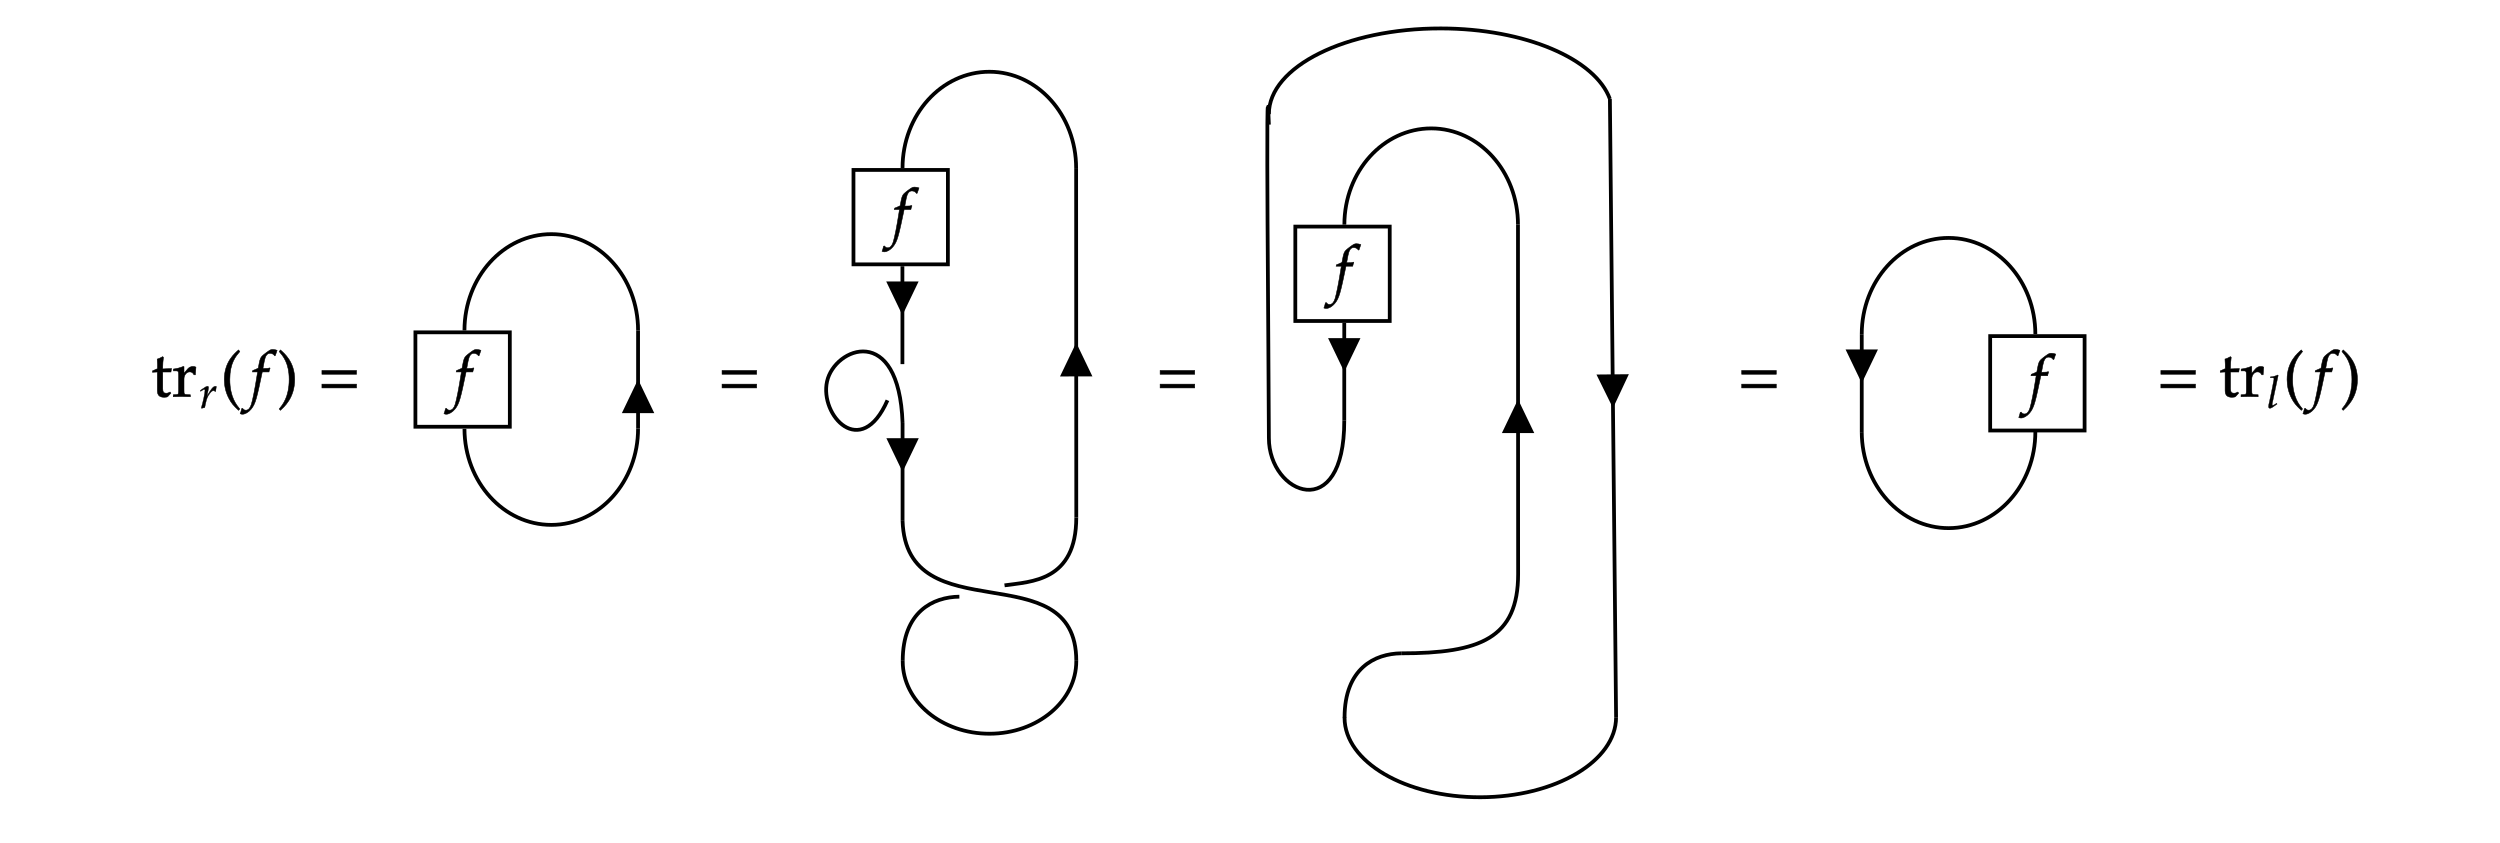
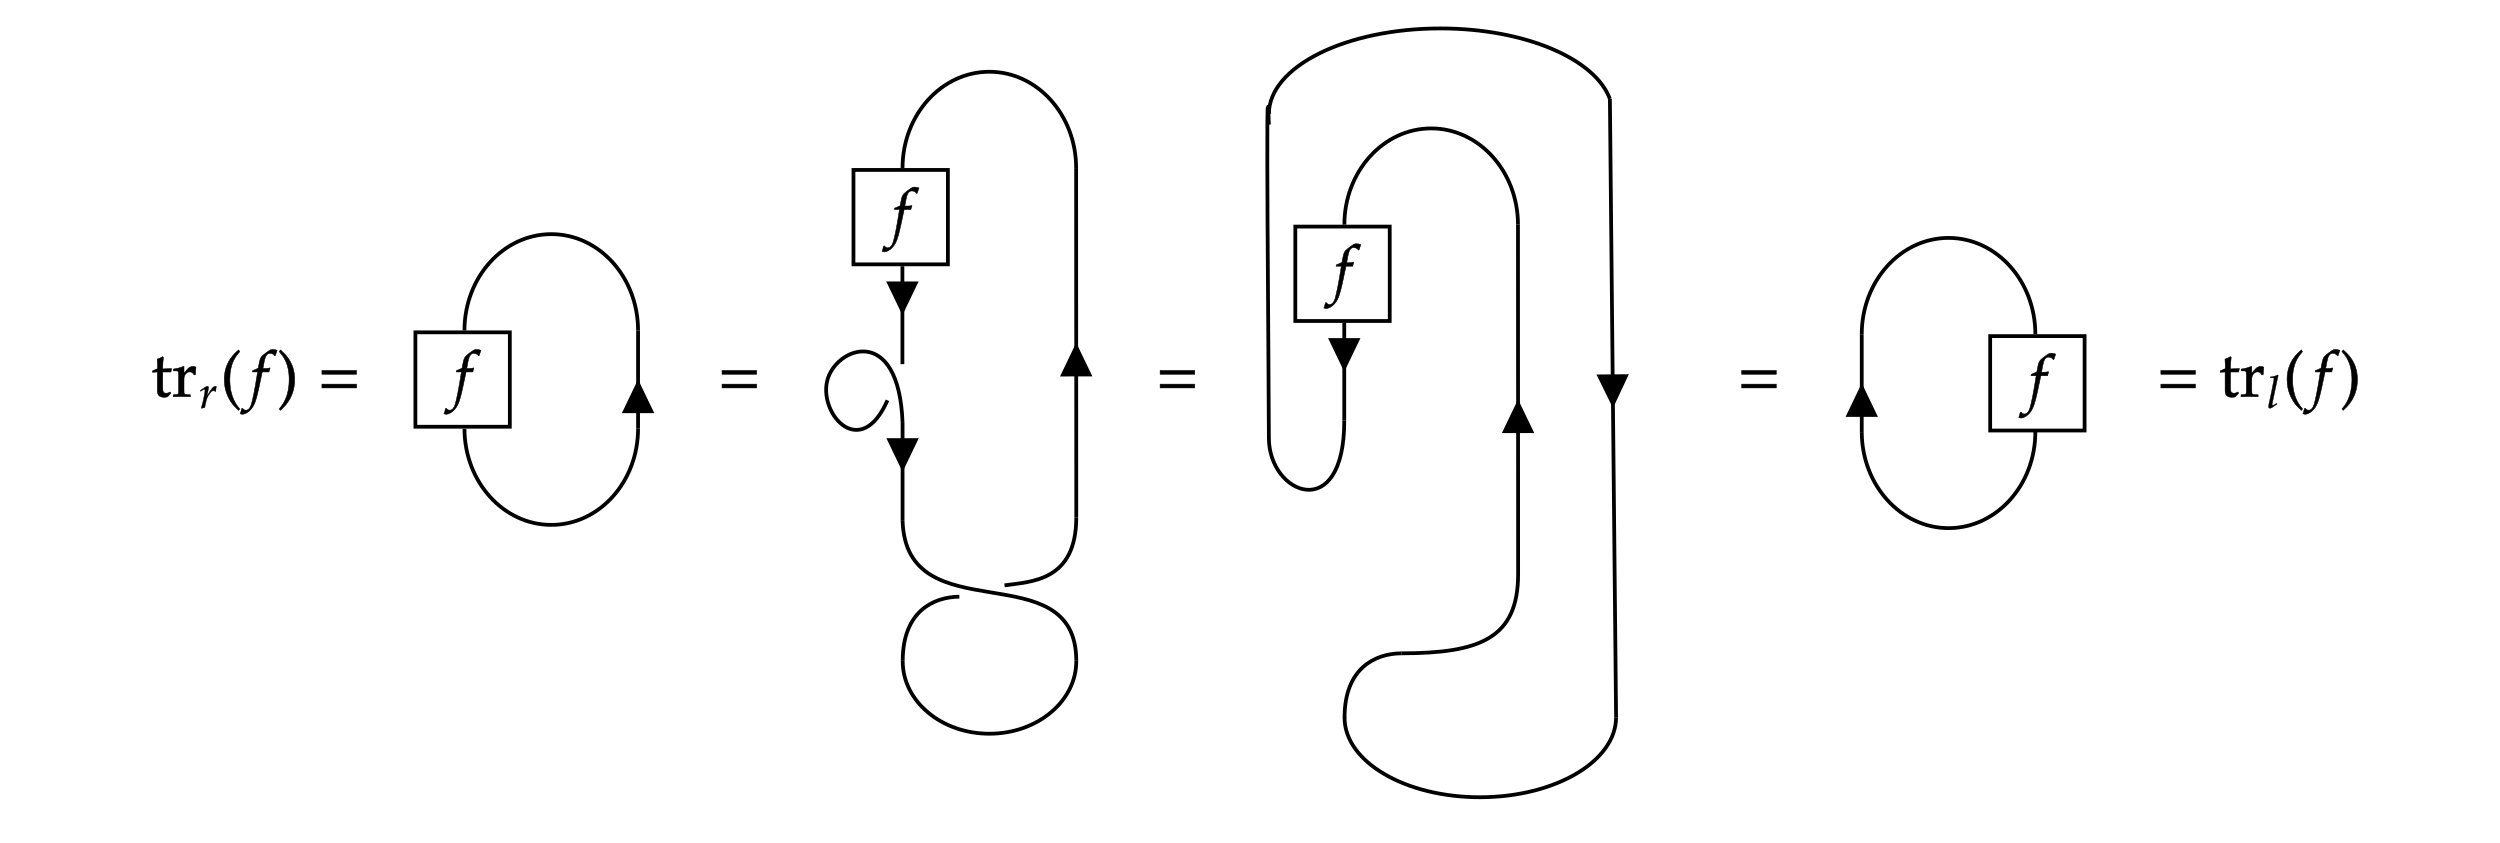
<svg xmlns="http://www.w3.org/2000/svg" x="0" y="0" width="662" height="223" style="         width:662px;         height:223px;         background: #FFF;         fill: none; ">
  <svg class="role-diagram-draw-area">
    <g class="shapes-region" style="stroke: black; fill: none;">
      <g class="composite-shape">
        <path class="real" d=" M110,88 L135,88 L135,113 L110,113 Z" style="stroke-width: 1; stroke: rgb(0, 0, 0); fill: none; fill-opacity: 1;" />
      </g>
      <g class="composite-shape">
        <path class="real" d=" M122.99,87.5 C122.99,87.49 122.99,87.48 122.99,87.47 C123.01,73.39 133.32,61.99 146.01,62 C158.69,62.02 168.96,73.43 168.96,87.5 L145.98,87.5 Z" style="stroke-width: 1; stroke: none; fill: none; fill-opacity: 1;" />
        <path class="real" d=" M122.99,87.5 C122.99,87.49 122.99,87.48 122.99,87.47 C123.01,73.39 133.32,61.99 146.01,62 C158.69,62.02 168.96,73.43 168.96,87.5" style="stroke-width: 1; stroke: rgb(0, 0, 0); fill: none; fill-opacity: 1;" />
      </g>
      <g class="composite-shape">
        <path class="real" d=" M168.96,113.42 C168.96,113.43 168.96,113.44 168.96,113.45 C168.99,127.53 158.72,138.97 146.03,138.99 C133.34,139.02 123.04,127.64 122.99,113.57 L145.98,113.5 Z" style="stroke-width: 1; stroke: none; fill: none; fill-opacity: 1;" />
        <path class="real" d=" M168.96,113.42 C168.96,113.43 168.96,113.44 168.96,113.45 C168.99,127.53 158.72,138.97 146.03,138.99 C133.34,139.02 123.04,127.64 122.99,113.57" style="stroke-width: 1; stroke: rgb(0, 0, 0); fill: none; fill-opacity: 1;" />
      </g>
      <g class="arrow-line">
        <path class="connection real" stroke-dasharray="" d="  M168.96,87.5 L168.96,113.42" style="stroke: rgb(0, 0, 0); stroke-width: 1; fill: none; fill-opacity: 1;" />
        <g>
          <g stroke="none" fill="#000" transform="matrix(6.123233995736766e-17,1,-1,6.123233995736766e-17,168.959,100.4608)" style="stroke: none; fill: rgb(0, 0, 0); stroke-width: 1;">
            <path d=" M8.93,-4.29 L0,0 L8.93,4.29 Z" />
          </g>
        </g>
      </g>
      <g class="composite-shape">
        <path class="real" d=" M226,45 L251,45 L251,70 L226,70 Z" style="stroke-width: 1; stroke: rgb(0, 0, 0); fill: none; fill-opacity: 1;" />
      </g>
      <g class="composite-shape">
        <path class="real" d=" M238.99,44.5 C238.99,44.49 238.99,44.48 238.99,44.47 C239.01,30.39 249.32,18.99 262.01,19 C274.69,19.02 284.96,30.43 284.96,44.5 L261.98,44.5 Z" style="stroke-width: 1; stroke: none; fill: none; fill-opacity: 1;" />
        <path class="real" d=" M238.99,44.5 C238.99,44.49 238.99,44.48 238.99,44.47 C239.01,30.39 249.32,18.99 262.01,19 C274.69,19.02 284.96,30.43 284.96,44.5" style="stroke-width: 1; stroke: rgb(0, 0, 0); fill: none; fill-opacity: 1;" />
      </g>
      <g class="arrow-line">
        <path class="connection real" stroke-dasharray="" d="  M284.96,44.5 L285,137" style="stroke: rgb(0, 0, 0); stroke-width: 1; fill: none; fill-opacity: 1;" />
        <g>
          <g stroke="none" fill="#000" transform="matrix(0.0005235988,0.9999999,-0.9999999,0.0005235988,284.9795,90.74846)" style="stroke: none; fill: rgb(0, 0, 0); stroke-width: 1;">
            <path d=" M8.93,-4.29 L0,0 L8.93,4.29 Z" />
          </g>
        </g>
      </g>
      <g class="arrow-line">
        <path class="connection real" stroke-dasharray="" d="  M235,106 C228,122 217,110 219,101 C221,92 238.06,85.29 239,112" style="stroke: rgb(0, 0, 0); stroke-width: 1; fill: none; fill-opacity: 1;" />
      </g>
      <g class="arrow-line">
        <path class="connection real" stroke-dasharray="" d="  M238.96,70.5 L238.96,96.42" style="stroke: rgb(0, 0, 0); stroke-width: 1; fill: none; fill-opacity: 1;" />
        <g>
          <g stroke="none" fill="#000" transform="matrix(-1.8369701987210297e-16,-1,1,-1.8369701987210297e-16,238.959,83.46083)" style="stroke: none; fill: rgb(0, 0, 0); stroke-width: 1;">
            <path d=" M8.93,-4.29 L0,0 L8.93,4.29 Z" />
          </g>
        </g>
      </g>
      <g class="arrow-line">
        <path class="connection real" stroke-dasharray="" d="  M239,112 L239,137.93" style="stroke: rgb(0, 0, 0); stroke-width: 1; fill: none; fill-opacity: 1;" />
        <g>
          <g stroke="none" fill="#000" transform="matrix(-1.8369701987210297e-16,-1,1,-1.8369701987210297e-16,238.9999,124.9639)" style="stroke: none; fill: rgb(0, 0, 0); stroke-width: 1;">
            <path d=" M8.93,-4.29 L0,0 L8.93,4.29 Z" />
          </g>
        </g>
      </g>
      <g class="arrow-line">
        <path class="connection real" stroke-dasharray="" d="  M239,137.93 C240,168 285,146 285,175" style="stroke: rgb(0, 0, 0); stroke-width: 1; fill: none; fill-opacity: 1;" />
      </g>
      <g class="arrow-line">
        <path class="connection real" stroke-dasharray="" d="  M285,137 C285,154 273,154 266,155" style="stroke: rgb(0, 0, 0); stroke-width: 1; fill: none; fill-opacity: 1;" />
      </g>
      <g class="arrow-line">
        <path class="connection real" stroke-dasharray="" d="  M254.04,158 C247.04,158.08 239.04,162 239.04,175" style="stroke: rgb(0, 0, 0); stroke-width: 1; fill: none; fill-opacity: 1;" />
      </g>
      <g class="composite-shape">
        <path class="real" d=" M285,175 C285,175.01 285,175.02 285,175.03 C285.03,185.63 274.77,194.25 262.07,194.29 C249.38,194.33 239.07,185.77 239.04,175.16 C239.04,175.11 239.04,175.06 239.04,175 L262.02,175.1 Z" style="stroke-width: 1; stroke: none; fill: none; fill-opacity: 1;" />
        <path class="real" d=" M285,175 C285,175.01 285,175.02 285,175.03 C285.03,185.63 274.77,194.25 262.07,194.29 C249.38,194.33 239.07,185.77 239.04,175.16 C239.04,175.11 239.04,175.06 239.04,175" style="stroke-width: 1; stroke: rgb(0, 0, 0); fill: none; fill-opacity: 1;" />
      </g>
      <g class="composite-shape">
        <path class="real" d=" M343,60 L368,60 L368,85 L343,85 Z" style="stroke-width: 1; stroke: rgb(0, 0, 0); fill: none; fill-opacity: 1;" />
      </g>
      <g class="composite-shape">
        <path class="real" d=" M355.99,59.5 C355.99,59.49 355.99,59.48 355.99,59.47 C356.01,45.39 366.32,33.99 379.01,34 C391.69,34.02 401.96,45.43 401.96,59.5 L378.98,59.5 Z" style="stroke-width: 1; stroke: none; fill: none; fill-opacity: 1;" />
        <path class="real" d=" M355.99,59.5 C355.99,59.49 355.99,59.48 355.99,59.47 C356.01,45.39 366.32,33.99 379.01,34 C391.69,34.02 401.96,45.43 401.96,59.5" style="stroke-width: 1; stroke: rgb(0, 0, 0); fill: none; fill-opacity: 1;" />
      </g>
      <g class="arrow-line">
        <path class="connection real" stroke-dasharray="" d="  M401.96,59.5 L402,152" style="stroke: rgb(0, 0, 0); stroke-width: 1; fill: none; fill-opacity: 1;" />
        <g>
          <g stroke="none" fill="#000" transform="matrix(0.0005235988,0.9999999,-0.9999999,0.0005235988,401.9795,105.7485)" style="stroke: none; fill: rgb(0, 0, 0); stroke-width: 1;">
            <path d=" M8.93,-4.29 L0,0 L8.93,4.29 Z" />
          </g>
        </g>
      </g>
      <g class="arrow-line">
        <path class="connection real" stroke-dasharray="" d="  M355.96,111.42 C356,139 336,131 336,116 C336,101 335.06,6.29 336,33" style="stroke: rgb(0, 0, 0); stroke-width: 1; fill: none; fill-opacity: 1;" />
      </g>
      <g class="arrow-line">
        <path class="connection real" stroke-dasharray="" d="  M355.96,85.5 L355.96,111.42" style="stroke: rgb(0, 0, 0); stroke-width: 1; fill: none; fill-opacity: 1;" />
        <g>
          <g stroke="none" fill="#000" transform="matrix(-1.8369701987210297e-16,-1,1,-1.8369701987210297e-16,355.959,98.46083)" style="stroke: none; fill: rgb(0, 0, 0); stroke-width: 1;">
            <path d=" M8.93,-4.29 L0,0 L8.93,4.29 Z" />
          </g>
        </g>
      </g>
      <g class="arrow-line">
        <path class="connection real" stroke-dasharray="" d="  M426.3,26.22 L427.94,189.91" style="stroke: rgb(0, 0, 0); stroke-width: 1; fill: none; fill-opacity: 1;" />
        <g>
          <g stroke="none" fill="#000" transform="matrix(-0.009948213,-0.9999505,0.9999505,-0.009948213,427.1195,108.0639)" style="stroke: none; fill: rgb(0, 0, 0); stroke-width: 1;">
            <path d=" M8.93,-4.29 L0,0 L8.93,4.29 Z" />
          </g>
        </g>
      </g>
      <g class="arrow-line">
        <path class="connection real" stroke-dasharray="" d="  M402,152 C402,169 392,173 371.04,173" style="stroke: rgb(0, 0, 0); stroke-width: 1; fill: none; fill-opacity: 1;" />
      </g>
      <g class="arrow-line">
        <path class="connection real" stroke-dasharray="" d="  M371.04,173 C364.04,173.08 356.04,177 356.04,190" style="stroke: rgb(0, 0, 0); stroke-width: 1; fill: none; fill-opacity: 1;" />
      </g>
      <g class="composite-shape">
        <path class="real" d=" M427.94,189.91 C427.94,201.56 411.89,211.05 392.05,211.11 C372.2,211.17 356.08,201.76 356.04,190.09 C356.04,190.01 356.04,189.92 356.04,189.84 L391.99,189.98 Z" style="stroke-width: 1; stroke: none; fill: none; fill-opacity: 1;" />
        <path class="real" d=" M427.94,189.91 C427.94,201.56 411.89,211.05 392.05,211.11 C372.2,211.17 356.08,201.76 356.04,190.09 C356.04,190.01 356.04,189.92 356.04,189.84" style="stroke-width: 1; stroke: rgb(0, 0, 0); fill: none; fill-opacity: 1;" />
      </g>
      <g class="composite-shape">
        <path class="real" d=" M336,30.24 C336,30.22 336,30.2 336,30.18 C336.02,17.64 356.41,7.5 381.54,7.53 C403.89,7.56 422.47,15.62 426.3,26.22 L381.52,30.24 Z" style="stroke-width: 1; stroke: none; fill: none; fill-opacity: 1;" />
        <path class="real" d=" M336,30.24 C336,30.22 336,30.2 336,30.18 C336.02,17.64 356.41,7.5 381.54,7.53 C403.89,7.56 422.47,15.62 426.3,26.22" style="stroke-width: 1; stroke: rgb(0, 0, 0); fill: none; fill-opacity: 1;" />
      </g>
      <g class="composite-shape">
        <path class="real" d=" M527,89 L552,89 L552,114 L527,114 Z" style="stroke-width: 1; stroke: rgb(0, 0, 0); fill: none; fill-opacity: 1;" />
      </g>
      <g class="composite-shape">
        <path class="real" d=" M492.99,88.5 C492.99,88.49 492.99,88.48 492.99,88.47 C493.01,74.39 503.32,62.99 516.01,63 C528.69,63.02 538.96,74.43 538.96,88.5 L515.98,88.5 Z" style="stroke-width: 1; stroke: none; fill: none; fill-opacity: 1;" />
        <path class="real" d=" M492.99,88.5 C492.99,88.49 492.99,88.48 492.99,88.47 C493.01,74.39 503.32,62.99 516.01,63 C528.69,63.02 538.96,74.43 538.96,88.5" style="stroke-width: 1; stroke: rgb(0, 0, 0); fill: none; fill-opacity: 1;" />
      </g>
      <g class="composite-shape">
        <path class="real" d=" M538.96,114.28 C538.96,114.29 538.96,114.3 538.96,114.31 C538.99,128.39 528.72,139.82 516.03,139.85 C503.34,139.87 493.04,128.49 492.99,114.42 L515.98,114.35 Z" style="stroke-width: 1; stroke: none; fill: none; fill-opacity: 1;" />
        <path class="real" d=" M538.96,114.28 C538.96,114.29 538.96,114.3 538.96,114.31 C538.99,128.39 528.72,139.82 516.03,139.85 C503.34,139.87 493.04,128.49 492.99,114.42" style="stroke-width: 1; stroke: rgb(0, 0, 0); fill: none; fill-opacity: 1;" />
      </g>
      <g class="arrow-line">
        <path class="connection real" stroke-dasharray="" d="  M492.99,88.5 L492.99,114.42" style="stroke: rgb(0, 0, 0); stroke-width: 1; fill: none; fill-opacity: 1;" />
        <g>
-           <g stroke="none" fill="#000" transform="matrix(-1.8369701987210297e-16,-1,1,-1.8369701987210297e-16,492.9944,101.4608)" style="stroke: none; fill: rgb(0, 0, 0); stroke-width: 1;">
+           <g stroke="none" fill="#000" transform="matrix(6.123233995736766e-17,1,-1,6.123233995736766e-17,492.9944,101.4608)" style="stroke: none; fill: rgb(0, 0, 0); stroke-width: 1;">
            <path d=" M8.93,-4.29 L0,0 L8.93,4.29 Z" />
          </g>
        </g>
      </g>
      <g />
    </g>
    <g />
    <g />
    <g />
  </svg>
  <svg width="660" height="221" style="width:660px;height:221px;font-family:Asana-Math, Asana;background:#FFF;">
    <g>
      <g>
        <g>
          <g transform="matrix(1,0,0,1,118,105)">
            <path transform="matrix(0.017,0,0,-0.017,0,0)" d="M345 437L329 437L350 549C366 635 394 673 440 673C470 673 497 658 512 634L522 638C527 654 537 685 545 705L550 720C534 727 503 733 480 733C469 733 453 730 445 726C421 715 339 654 316 630C294 608 282 578 271 521L256 442C215 422 195 414 170 405L165 383L246 383L237 327C207 132 170 -54 148 -123C130 -182 100 -213 64 -213C41 -213 30 -206 12 -184L-2 -188C-6 -211 -20 -259 -25 -268C-16 -273 -1 -276 10 -276C51 -276 105 -245 144 -198C215 -114 235 -18 319 383L423 383C427 402 434 425 440 439L436 446C407 439 408 437 345 437Z" stroke="rgb(0,0,0)" stroke-opacity="1" stroke-width="8" fill="rgb(0,0,0)" fill-opacity="1" />
          </g>
        </g>
      </g>
    </g>
    <g>
      <g>
        <g>
          <g transform="matrix(1,0,0,1,40,105)">
            <path transform="matrix(0.017,0,0,-0.017,0,0)" d="M98 382L98 94C98 20 131 -12 208 -12C231 -12 255 -7 261 0L309 53L296 70C271 56 256 51 237 51C198 51 182 71 182 120L182 382L310 382L319 436L182 430L182 468C182 510 185 546 193 610L181 621C157 606 127 593 96 583C99 553 100 534 100 504L100 434L22 399L22 378ZM348 400L385 400C425 400 429 393 429 327L429 102C429 39 426 32 392 30L346 27L346 -3C418 -1 444 0 469 0C489 0 489 0 612 -3L612 27L560 30C515 33 513 36 513 102L513 274C513 334 553 384 602 384C632 384 653 370 669 338L690 338L699 458C688 465 670 469 652 469C622 469 590 453 569 428L513 362L513 465L504 469C453 448 401 434 348 428Z" stroke="rgb(0,0,0)" stroke-opacity="1" stroke-width="8" fill="rgb(0,0,0)" fill-opacity="1" />
          </g>
        </g>
        <g>
          <g>
            <g>
              <g>
                <g transform="matrix(1,0,0,1,52.73438,108.0094)">
                  <path transform="matrix(0.0119,0,0,-0.0119,0,0)" d="M368 365C371 403 376 435 384 476C373 481 369 482 364 482C333 482 302 458 266 407C227 351 188 291 172 256L204 408C208 425 210 438 210 450C210 470 202 482 187 482C166 482 128 461 54 408L26 388L33 368L65 389C93 407 104 412 113 412C123 412 130 403 130 390C130 332 87 126 47 -2L57 -9C72 -4 88 -1 111 4L124 6L150 126C168 209 191 262 235 319C269 363 296 384 318 384C333 384 343 379 354 365Z" stroke="rgb(0,0,0)" stroke-opacity="1" stroke-width="8" fill="rgb(0,0,0)" fill-opacity="1" />
                </g>
              </g>
            </g>
          </g>
        </g>
        <g>
          <g transform="matrix(1,0,0,1,58.375,105)">
            <path transform="matrix(0.017,0,0,-0.017,0,0)" d="M146 266C146 526 243 632 301 700L282 726C225 675 60 542 60 266C60 159 85 58 133 -32C168 -99 200 -138 282 -215L301 -194C255 -137 146 -15 146 266Z" stroke="rgb(0,0,0)" stroke-opacity="1" stroke-width="8" fill="rgb(0,0,0)" fill-opacity="1" />
          </g>
        </g>
        <g>
          <g transform="matrix(1,0,0,1,64.03125,105)">
            <path transform="matrix(0.017,0,0,-0.017,0,0)" d="M345 437L329 437L350 549C366 635 394 673 440 673C470 673 497 658 512 634L522 638C527 654 537 685 545 705L550 720C534 727 503 733 480 733C469 733 453 730 445 726C421 715 339 654 316 630C294 608 282 578 271 521L256 442C215 422 195 414 170 405L165 383L246 383L237 327C207 132 170 -54 148 -123C130 -182 100 -213 64 -213C41 -213 30 -206 12 -184L-2 -188C-6 -211 -20 -259 -25 -268C-16 -273 -1 -276 10 -276C51 -276 105 -245 144 -198C215 -114 235 -18 319 383L423 383C427 402 434 425 440 439L436 446C407 439 408 437 345 437Z" stroke="rgb(0,0,0)" stroke-opacity="1" stroke-width="8" fill="rgb(0,0,0)" fill-opacity="1" />
          </g>
        </g>
        <g>
          <g transform="matrix(1,0,0,1,73.39062,105)">
            <path transform="matrix(0.017,0,0,-0.017,0,0)" d="M51 726L32 700C87 636 187 526 187 266C187 -10 83 -131 32 -194L51 -215C104 -165 273 -23 273 265C273 542 108 675 51 726Z" stroke="rgb(0,0,0)" stroke-opacity="1" stroke-width="8" fill="rgb(0,0,0)" fill-opacity="1" />
          </g>
        </g>
        <g>
          <g transform="matrix(1,0,0,1,84.14062,105)">
            <path transform="matrix(0.017,0,0,-0.017,0,0)" d="M604 347L604 406L65 406L65 347ZM604 134L604 193L65 193L65 134Z" stroke="rgb(0,0,0)" stroke-opacity="1" stroke-width="8" fill="rgb(0,0,0)" fill-opacity="1" />
          </g>
        </g>
      </g>
    </g>
    <g>
      <g>
        <g>
          <g transform="matrix(1,0,0,1,190.0938,105)">
            <path transform="matrix(0.017,0,0,-0.017,0,0)" d="M604 347L604 406L65 406L65 347ZM604 134L604 193L65 193L65 134Z" stroke="rgb(0,0,0)" stroke-opacity="1" stroke-width="8" fill="rgb(0,0,0)" fill-opacity="1" />
          </g>
        </g>
      </g>
    </g>
    <g>
      <g>
        <g>
          <g transform="matrix(1,0,0,1,234,62)">
            <path transform="matrix(0.017,0,0,-0.017,0,0)" d="M345 437L329 437L350 549C366 635 394 673 440 673C470 673 497 658 512 634L522 638C527 654 537 685 545 705L550 720C534 727 503 733 480 733C469 733 453 730 445 726C421 715 339 654 316 630C294 608 282 578 271 521L256 442C215 422 195 414 170 405L165 383L246 383L237 327C207 132 170 -54 148 -123C130 -182 100 -213 64 -213C41 -213 30 -206 12 -184L-2 -188C-6 -211 -20 -259 -25 -268C-16 -273 -1 -276 10 -276C51 -276 105 -245 144 -198C215 -114 235 -18 319 383L423 383C427 402 434 425 440 439L436 446C407 439 408 437 345 437Z" stroke="rgb(0,0,0)" stroke-opacity="1" stroke-width="8" fill="rgb(0,0,0)" fill-opacity="1" />
          </g>
        </g>
      </g>
    </g>
    <g>
      <g>
        <g>
          <g transform="matrix(1,0,0,1,306.0938,105)">
            <path transform="matrix(0.017,0,0,-0.017,0,0)" d="M604 347L604 406L65 406L65 347ZM604 134L604 193L65 193L65 134Z" stroke="rgb(0,0,0)" stroke-opacity="1" stroke-width="8" fill="rgb(0,0,0)" fill-opacity="1" />
          </g>
        </g>
      </g>
    </g>
    <g>
      <g>
        <g>
          <g transform="matrix(1,0,0,1,351,77)">
            <path transform="matrix(0.017,0,0,-0.017,0,0)" d="M345 437L329 437L350 549C366 635 394 673 440 673C470 673 497 658 512 634L522 638C527 654 537 685 545 705L550 720C534 727 503 733 480 733C469 733 453 730 445 726C421 715 339 654 316 630C294 608 282 578 271 521L256 442C215 422 195 414 170 405L165 383L246 383L237 327C207 132 170 -54 148 -123C130 -182 100 -213 64 -213C41 -213 30 -206 12 -184L-2 -188C-6 -211 -20 -259 -25 -268C-16 -273 -1 -276 10 -276C51 -276 105 -245 144 -198C215 -114 235 -18 319 383L423 383C427 402 434 425 440 439L436 446C407 439 408 437 345 437Z" stroke="rgb(0,0,0)" stroke-opacity="1" stroke-width="8" fill="rgb(0,0,0)" fill-opacity="1" />
          </g>
        </g>
      </g>
    </g>
    <g>
      <g>
        <g>
          <g transform="matrix(1,0,0,1,460.0938,105)">
            <path transform="matrix(0.017,0,0,-0.017,0,0)" d="M604 347L604 406L65 406L65 347ZM604 134L604 193L65 193L65 134Z" stroke="rgb(0,0,0)" stroke-opacity="1" stroke-width="8" fill="rgb(0,0,0)" fill-opacity="1" />
          </g>
        </g>
      </g>
    </g>
    <g>
      <g>
        <g>
          <g transform="matrix(1,0,0,1,535,106)">
            <path transform="matrix(0.017,0,0,-0.017,0,0)" d="M345 437L329 437L350 549C366 635 394 673 440 673C470 673 497 658 512 634L522 638C527 654 537 685 545 705L550 720C534 727 503 733 480 733C469 733 453 730 445 726C421 715 339 654 316 630C294 608 282 578 271 521L256 442C215 422 195 414 170 405L165 383L246 383L237 327C207 132 170 -54 148 -123C130 -182 100 -213 64 -213C41 -213 30 -206 12 -184L-2 -188C-6 -211 -20 -259 -25 -268C-16 -273 -1 -276 10 -276C51 -276 105 -245 144 -198C215 -114 235 -18 319 383L423 383C427 402 434 425 440 439L436 446C407 439 408 437 345 437Z" stroke="rgb(0,0,0)" stroke-opacity="1" stroke-width="8" fill="rgb(0,0,0)" fill-opacity="1" />
          </g>
        </g>
      </g>
    </g>
    <g>
      <g>
        <g>
          <g transform="matrix(1,0,0,1,571.0938,105)">
            <path transform="matrix(0.017,0,0,-0.017,0,0)" d="M604 347L604 406L65 406L65 347ZM604 134L604 193L65 193L65 134Z" stroke="rgb(0,0,0)" stroke-opacity="1" stroke-width="8" fill="rgb(0,0,0)" fill-opacity="1" />
          </g>
        </g>
        <g>
          <g transform="matrix(1,0,0,1,587.5469,105)">
            <path transform="matrix(0.017,0,0,-0.017,0,0)" d="M98 382L98 94C98 20 131 -12 208 -12C231 -12 255 -7 261 0L309 53L296 70C271 56 256 51 237 51C198 51 182 71 182 120L182 382L310 382L319 436L182 430L182 468C182 510 185 546 193 610L181 621C157 606 127 593 96 583C99 553 100 534 100 504L100 434L22 399L22 378ZM348 400L385 400C425 400 429 393 429 327L429 102C429 39 426 32 392 30L346 27L346 -3C418 -1 444 0 469 0C489 0 489 0 612 -3L612 27L560 30C515 33 513 36 513 102L513 274C513 334 553 384 602 384C632 384 653 370 669 338L690 338L699 458C688 465 670 469 652 469C622 469 590 453 569 428L513 362L513 465L504 469C453 448 401 434 348 428Z" stroke="rgb(0,0,0)" stroke-opacity="1" stroke-width="8" fill="rgb(0,0,0)" fill-opacity="1" />
          </g>
        </g>
        <g>
          <g>
            <g>
              <g>
                <g transform="matrix(1,0,0,1,600.2812,108.0094)">
                  <path transform="matrix(0.0119,0,0,-0.0119,0,0)" d="M251 722L239 733C187 707 151 698 79 691L75 670L123 670C147 670 157 663 157 648C157 645 157 640 154 622C143 567 70 182 55 132C42 82 36 52 36 31C36 6 47 -9 66 -9C92 -9 128 12 226 85L216 103L190 86C161 67 139 56 129 56C122 56 116 66 116 76C116 82 117 89 120 104Z" stroke="rgb(0,0,0)" stroke-opacity="1" stroke-width="8" fill="rgb(0,0,0)" fill-opacity="1" />
                </g>
              </g>
            </g>
          </g>
        </g>
        <g>
          <g transform="matrix(1,0,0,1,604.5938,105)">
            <path transform="matrix(0.017,0,0,-0.017,0,0)" d="M146 266C146 526 243 632 301 700L282 726C225 675 60 542 60 266C60 159 85 58 133 -32C168 -99 200 -138 282 -215L301 -194C255 -137 146 -15 146 266Z" stroke="rgb(0,0,0)" stroke-opacity="1" stroke-width="8" fill="rgb(0,0,0)" fill-opacity="1" />
          </g>
        </g>
        <g>
          <g transform="matrix(1,0,0,1,610.25,105)">
            <path transform="matrix(0.017,0,0,-0.017,0,0)" d="M345 437L329 437L350 549C366 635 394 673 440 673C470 673 497 658 512 634L522 638C527 654 537 685 545 705L550 720C534 727 503 733 480 733C469 733 453 730 445 726C421 715 339 654 316 630C294 608 282 578 271 521L256 442C215 422 195 414 170 405L165 383L246 383L237 327C207 132 170 -54 148 -123C130 -182 100 -213 64 -213C41 -213 30 -206 12 -184L-2 -188C-6 -211 -20 -259 -25 -268C-16 -273 -1 -276 10 -276C51 -276 105 -245 144 -198C215 -114 235 -18 319 383L423 383C427 402 434 425 440 439L436 446C407 439 408 437 345 437Z" stroke="rgb(0,0,0)" stroke-opacity="1" stroke-width="8" fill="rgb(0,0,0)" fill-opacity="1" />
          </g>
        </g>
        <g>
          <g transform="matrix(1,0,0,1,619.6094,105)">
            <path transform="matrix(0.017,0,0,-0.017,0,0)" d="M51 726L32 700C87 636 187 526 187 266C187 -10 83 -131 32 -194L51 -215C104 -165 273 -23 273 265C273 542 108 675 51 726Z" stroke="rgb(0,0,0)" stroke-opacity="1" stroke-width="8" fill="rgb(0,0,0)" fill-opacity="1" />
          </g>
        </g>
      </g>
    </g>
  </svg>
</svg>
